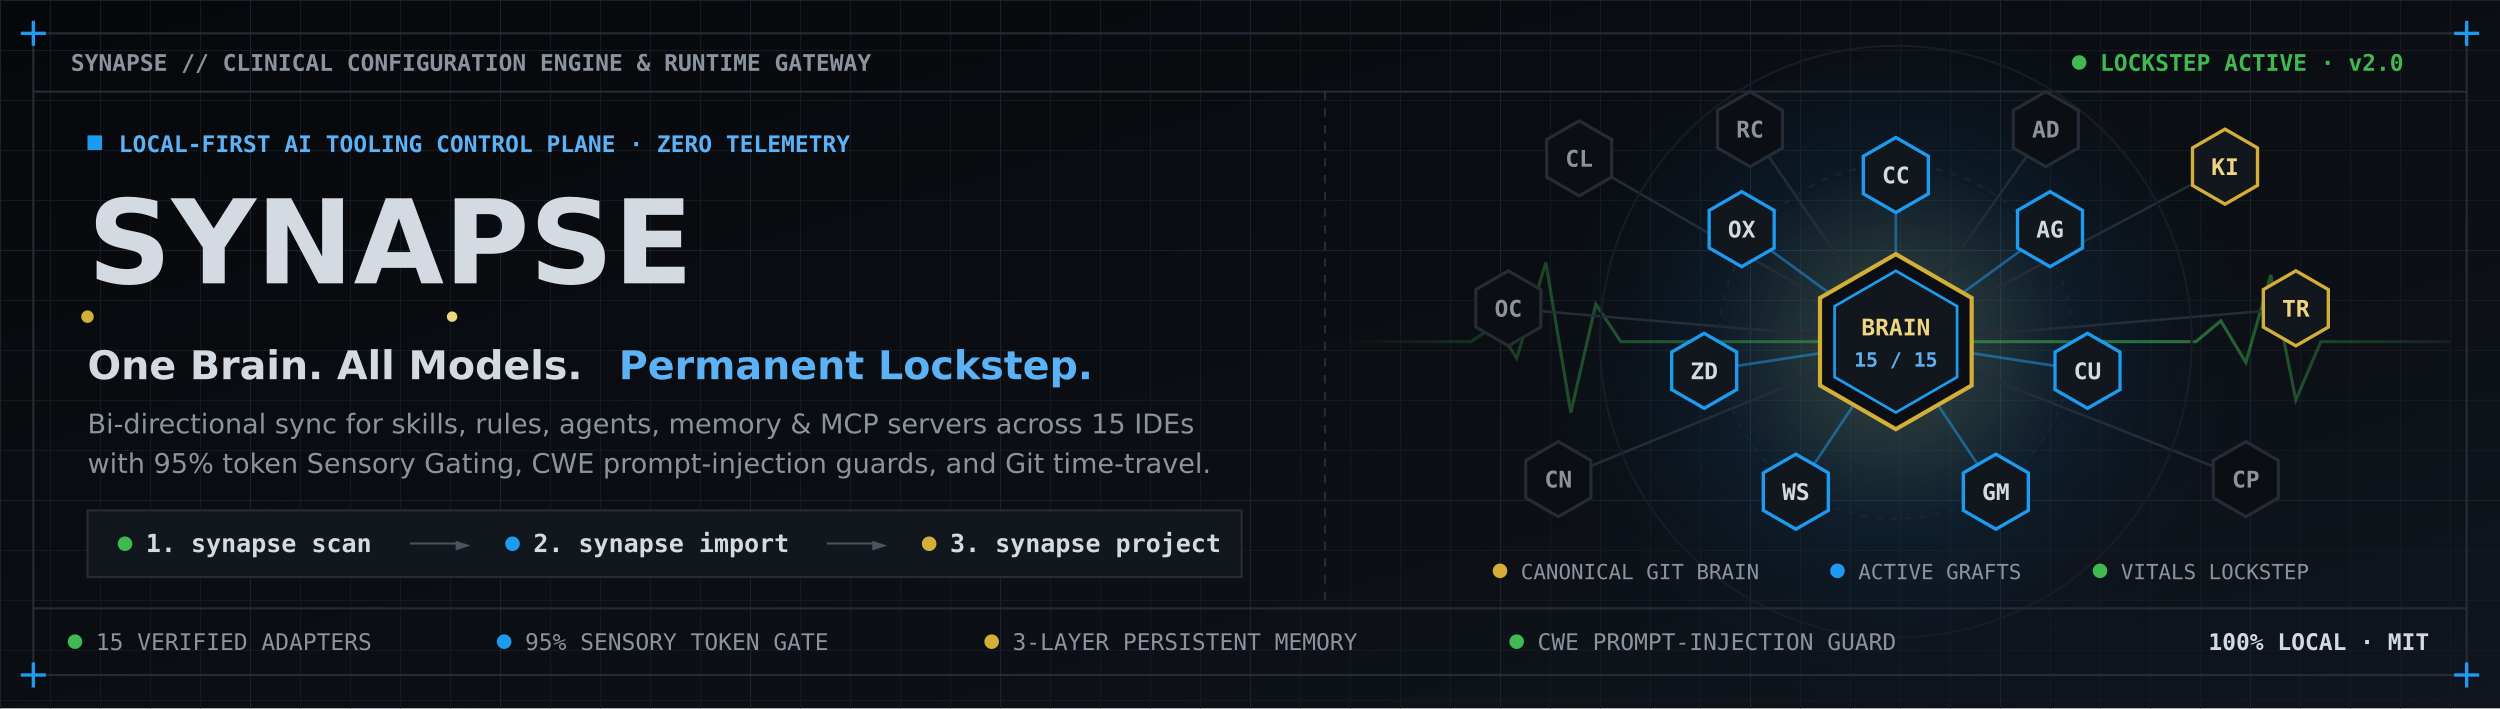
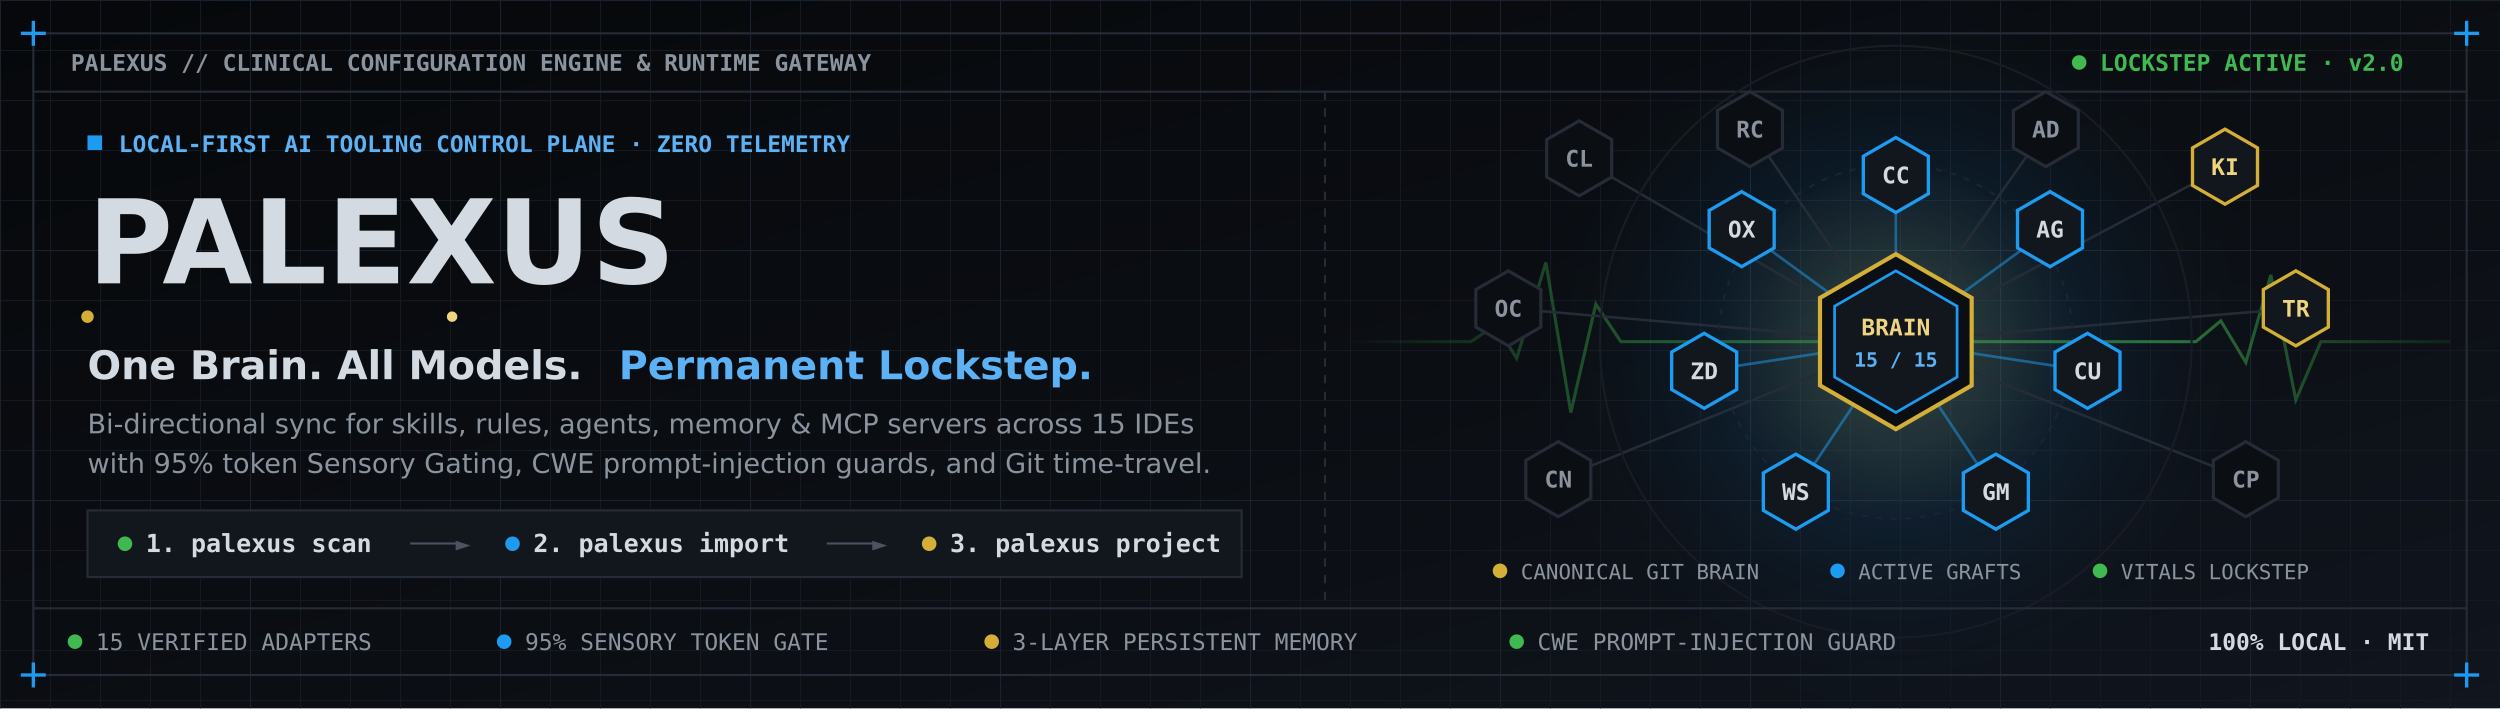
<svg xmlns="http://www.w3.org/2000/svg" width="1200" height="340" viewBox="0 0 1200 340" role="img" aria-labelledby="banner-title banner-desc">
  <defs>
    <linearGradient id="inkBg" x1="0%" y1="0%" x2="100%" y2="100%">
      <stop offset="0%" stop-color="#06080b" />
      <stop offset="55%" stop-color="#0b0e13" />
      <stop offset="100%" stop-color="#10151e" />
    </linearGradient>
    <radialGradient id="hubGlow" cx="50%" cy="50%" r="50%">
      <stop offset="0%" stop-color="#1d9bf0" stop-opacity="0.22" />
      <stop offset="60%" stop-color="#1d9bf0" stop-opacity="0.05" />
      <stop offset="100%" stop-color="#06080b" stop-opacity="0" />
    </radialGradient>
    <radialGradient id="goldGlow" cx="50%" cy="50%" r="50%">
      <stop offset="0%" stop-color="#d4af37" stop-opacity="0.20" />
      <stop offset="100%" stop-color="#d4af37" stop-opacity="0" />
    </radialGradient>
    <linearGradient id="goldRule" x1="0%" y1="0%" x2="100%" y2="0%">
      <stop offset="0%" stop-color="#d4af37" />
      <stop offset="45%" stop-color="#f0d580" />
      <stop offset="100%" stop-color="#8a6d1f" stop-opacity="0.15" />
    </linearGradient>
    <linearGradient id="ekgFade" x1="0%" y1="0%" x2="100%" y2="0%">
      <stop offset="0%" stop-color="#3fb950" stop-opacity="0" />
      <stop offset="20%" stop-color="#3fb950" stop-opacity="0.6" />
      <stop offset="75%" stop-color="#3fb950" stop-opacity="0.95" />
      <stop offset="100%" stop-color="#3fb950" stop-opacity="0.15" />
    </linearGradient>
    <pattern id="minorGrid" width="24" height="24" patternUnits="userSpaceOnUse">
      <path d="M 24 0 L 0 0 0 24" fill="none" stroke="#141922" stroke-width="1" />
    </pattern>
    <pattern id="majorGrid" width="120" height="120" patternUnits="userSpaceOnUse">
      <rect width="120" height="120" fill="url(#minorGrid)" />
      <path d="M 120 0 L 0 0 0 120" fill="none" stroke="#1b222f" stroke-width="1" />
    </pattern>
    <g id="hexNode">
      <polygon points="0,-18 15.6,-9 15.6,9 0,18 -15.6,9 -15.6,-9" fill="#0b0e13" stroke="#262c37" stroke-width="1.5" />
    </g>
    <g id="hexNodeActive">
      <polygon points="0,-18 15.6,-9 15.6,9 0,18 -15.6,9 -15.6,-9" fill="#12161d" stroke="#1d9bf0" stroke-width="1.6" />
    </g>
    <g id="hexNodeNew">
      <polygon points="0,-18 15.6,-9 15.6,9 0,18 -15.6,9 -15.6,-9" fill="#12161d" stroke="#d4af37" stroke-width="1.6" />
    </g>
  </defs>
  <rect width="1200" height="340" fill="url(#inkBg)" />
  <rect width="1200" height="340" fill="url(#majorGrid)" />
  <circle cx="910" cy="166" r="190" fill="url(#hubGlow)" />
  <circle cx="910" cy="166" r="85" fill="url(#goldGlow)" />
  <rect x="16" y="16" width="1168" height="308" fill="none" stroke="#262c37" stroke-width="1" />
  <g stroke="#1d9bf0" stroke-width="1.6">
    <line x1="10" y1="16" x2="22" y2="16" />
    <line x1="16" y1="10" x2="16" y2="22" />
    <line x1="1178" y1="16" x2="1190" y2="16" />
    <line x1="1184" y1="10" x2="1184" y2="22" />
    <line x1="10" y1="324" x2="22" y2="324" />
    <line x1="16" y1="318" x2="16" y2="330" />
    <line x1="1178" y1="324" x2="1190" y2="324" />
    <line x1="1184" y1="318" x2="1184" y2="330" />
  </g>
  <line x1="16" y1="44" x2="1184" y2="44" stroke="#262c37" stroke-width="1" />
  <text x="34" y="34" font-family="DejaVu Sans Mono, JetBrains Mono, monospace" font-size="11" font-weight="bold" fill="#8b949e">
-     SYNAPSE // CLINICAL CONFIGURATION ENGINE &amp; RUNTIME GATEWAY
+     PALEXUS // CLINICAL CONFIGURATION ENGINE &amp; RUNTIME GATEWAY
  </text>
  <circle cx="998" cy="30" r="3.5" fill="#3fb950" />
  <text x="1008" y="34" font-family="DejaVu Sans Mono, JetBrains Mono, monospace" font-size="11" font-weight="bold" fill="#3fb950">
    LOCKSTEP ACTIVE · v2.0
  </text>
  <line x1="636" y1="44" x2="636" y2="292" stroke="#262c37" stroke-width="1" stroke-dasharray="4,4" />
  <g transform="translate(42, 0)">
    <rect x="0" y="65" width="7" height="7" fill="#1d9bf0" />
    <text x="15" y="73" font-family="DejaVu Sans Mono, JetBrains Mono, monospace" font-size="11" font-weight="bold" fill="#5cb2f5">
      LOCAL-FIRST AI TOOLING CONTROL PLANE · ZERO TELEMETRY
    </text>
    <text x="0" y="136" font-family="DejaVu Sans, Inter, Arial Black, sans-serif" font-size="56" font-weight="900" fill="#d4dae2">
-       SYNAPSE
+       PALEXUS
    </text>
    <line x1="0" y1="152" x2="520" y2="152" stroke="url(#goldRule)" stroke-width="2" />
    <circle cx="0" cy="152" r="3" fill="#d4af37" />
    <circle cx="175" cy="152" r="2.5" fill="#f0d580" />
    <text x="0" y="182" font-family="DejaVu Sans, Inter, sans-serif" font-size="19" font-weight="bold" fill="#d4dae2">
      One Brain. All Models.
    </text>
    <text x="255" y="182" font-family="DejaVu Sans, Inter, sans-serif" font-size="19" font-weight="bold" fill="#5cb2f5">
      Permanent Lockstep.
    </text>
    <text x="0" y="208" font-family="DejaVu Sans, Inter, sans-serif" font-size="13" fill="#8b949e">
      Bi-directional sync for skills, rules, agents, memory &amp; MCP servers across 15 IDEs
    </text>
    <text x="0" y="227" font-family="DejaVu Sans, Inter, sans-serif" font-size="13" fill="#8b949e">
      with 95% token Sensory Gating, CWE prompt-injection guards, and Git time-travel.
    </text>
    <g transform="translate(0, 245)">
      <rect x="0" y="0" width="554" height="32" fill="#12161d" stroke="#262c37" stroke-width="1" />
      <circle cx="18" cy="16" r="3.5" fill="#3fb950" />
-       <text x="28" y="20" font-family="DejaVu Sans Mono, JetBrains Mono, monospace" font-size="12" font-weight="bold" fill="#d4dae2">1. synapse scan</text>
+       <text x="28" y="20" font-family="DejaVu Sans Mono, JetBrains Mono, monospace" font-size="12" font-weight="bold" fill="#d4dae2">1. palexus scan</text>
      <text x="155" y="20" font-family="DejaVu Sans Mono, JetBrains Mono, monospace" font-size="12" fill="#4b5361">───►</text>
      <circle cx="204" cy="16" r="3.5" fill="#1d9bf0" />
-       <text x="214" y="20" font-family="DejaVu Sans Mono, JetBrains Mono, monospace" font-size="12" font-weight="bold" fill="#d4dae2">2. synapse import</text>
+       <text x="214" y="20" font-family="DejaVu Sans Mono, JetBrains Mono, monospace" font-size="12" font-weight="bold" fill="#d4dae2">2. palexus import</text>
      <text x="355" y="20" font-family="DejaVu Sans Mono, JetBrains Mono, monospace" font-size="12" fill="#4b5361">───►</text>
      <circle cx="404" cy="16" r="3.5" fill="#d4af37" />
-       <text x="414" y="20" font-family="DejaVu Sans Mono, JetBrains Mono, monospace" font-size="12" font-weight="bold" fill="#d4dae2">3. synapse project</text>
+       <text x="414" y="20" font-family="DejaVu Sans Mono, JetBrains Mono, monospace" font-size="12" font-weight="bold" fill="#d4dae2">3. palexus project</text>
    </g>
  </g>
  <g transform="translate(636, 0)">
    <path d="M 10,164 L 70,164 L 82,156 L 92,172 L 106,126 L 118,198 L 130,146 L 142,164 L 418,164 L 430,154 L 442,174 L 454,132 L 466,192 L 478,164 L 540,164" fill="none" stroke="url(#ekgFade)" stroke-width="1.5" opacity="0.6" />
    <g stroke="#1d9bf0" stroke-width="1.3" opacity="0.5">
      <line x1="274" y1="164" x2="274" y2="84" />
      <line x1="274" y1="164" x2="348" y2="110" />
      <line x1="274" y1="164" x2="366" y2="178" />
      <line x1="274" y1="164" x2="322" y2="236" />
      <line x1="274" y1="164" x2="226" y2="236" />
      <line x1="274" y1="164" x2="182" y2="178" />
      <line x1="274" y1="164" x2="200" y2="110" />
    </g>
    <g stroke="#262c37" stroke-width="1.2">
      <line x1="274" y1="164" x2="122" y2="76" />
      <line x1="274" y1="164" x2="204" y2="62" />
      <line x1="274" y1="164" x2="346" y2="62" />
      <line x1="274" y1="164" x2="432" y2="80" />
      <line x1="274" y1="164" x2="466" y2="148" />
      <line x1="274" y1="164" x2="442" y2="230" />
      <line x1="274" y1="164" x2="112" y2="230" />
      <line x1="274" y1="164" x2="88" y2="148" />
    </g>
    <circle cx="274" cy="164" r="85" fill="none" stroke="#1d2330" stroke-width="1" stroke-dasharray="3,4" />
    <circle cx="274" cy="164" r="142" fill="none" stroke="#171c25" stroke-width="1" />
    <g transform="translate(274, 84)">
      <use href="#hexNodeActive" />
      <text y="4" text-anchor="middle" font-family="DejaVu Sans Mono, JetBrains Mono, monospace" font-size="11" font-weight="bold" fill="#d4dae2">CC</text>
    </g>
    <g transform="translate(348, 110)">
      <use href="#hexNodeActive" />
      <text y="4" text-anchor="middle" font-family="DejaVu Sans Mono, JetBrains Mono, monospace" font-size="11" font-weight="bold" fill="#d4dae2">AG</text>
    </g>
    <g transform="translate(366, 178)">
      <use href="#hexNodeActive" />
      <text y="4" text-anchor="middle" font-family="DejaVu Sans Mono, JetBrains Mono, monospace" font-size="11" font-weight="bold" fill="#d4dae2">CU</text>
    </g>
    <g transform="translate(322, 236)">
      <use href="#hexNodeActive" />
      <text y="4" text-anchor="middle" font-family="DejaVu Sans Mono, JetBrains Mono, monospace" font-size="11" font-weight="bold" fill="#d4dae2">GM</text>
    </g>
    <g transform="translate(226, 236)">
      <use href="#hexNodeActive" />
      <text y="4" text-anchor="middle" font-family="DejaVu Sans Mono, JetBrains Mono, monospace" font-size="11" font-weight="bold" fill="#d4dae2">WS</text>
    </g>
    <g transform="translate(182, 178)">
      <use href="#hexNodeActive" />
      <text y="4" text-anchor="middle" font-family="DejaVu Sans Mono, JetBrains Mono, monospace" font-size="11" font-weight="bold" fill="#d4dae2">ZD</text>
    </g>
    <g transform="translate(200, 110)">
      <use href="#hexNodeActive" />
      <text y="4" text-anchor="middle" font-family="DejaVu Sans Mono, JetBrains Mono, monospace" font-size="11" font-weight="bold" fill="#d4dae2">OX</text>
    </g>
    <g transform="translate(432, 80)">
      <use href="#hexNodeNew" />
      <text y="4" text-anchor="middle" font-family="DejaVu Sans Mono, JetBrains Mono, monospace" font-size="11" font-weight="bold" fill="#f0d580">KI</text>
    </g>
    <g transform="translate(466, 148)">
      <use href="#hexNodeNew" />
      <text y="4" text-anchor="middle" font-family="DejaVu Sans Mono, JetBrains Mono, monospace" font-size="11" font-weight="bold" fill="#f0d580">TR</text>
    </g>
    <g transform="translate(122, 76)">
      <use href="#hexNode" />
      <text y="4" text-anchor="middle" font-family="DejaVu Sans Mono, JetBrains Mono, monospace" font-size="11" font-weight="bold" fill="#8b949e">CL</text>
    </g>
    <g transform="translate(204, 62)">
      <use href="#hexNode" />
      <text y="4" text-anchor="middle" font-family="DejaVu Sans Mono, JetBrains Mono, monospace" font-size="11" font-weight="bold" fill="#8b949e">RC</text>
    </g>
    <g transform="translate(346, 62)">
      <use href="#hexNode" />
      <text y="4" text-anchor="middle" font-family="DejaVu Sans Mono, JetBrains Mono, monospace" font-size="11" font-weight="bold" fill="#8b949e">AD</text>
    </g>
    <g transform="translate(442, 230)">
      <use href="#hexNode" />
      <text y="4" text-anchor="middle" font-family="DejaVu Sans Mono, JetBrains Mono, monospace" font-size="11" font-weight="bold" fill="#8b949e">CP</text>
    </g>
    <g transform="translate(112, 230)">
      <use href="#hexNode" />
      <text y="4" text-anchor="middle" font-family="DejaVu Sans Mono, JetBrains Mono, monospace" font-size="11" font-weight="bold" fill="#8b949e">CN</text>
    </g>
    <g transform="translate(88, 148)">
      <use href="#hexNode" />
      <text y="4" text-anchor="middle" font-family="DejaVu Sans Mono, JetBrains Mono, monospace" font-size="11" font-weight="bold" fill="#8b949e">OC</text>
    </g>
    <g transform="translate(274, 164)">
      <polygon points="0,-42 36.4,-21 36.4,21 0,42 -36.4,21 -36.4,-21" fill="#0b0e13" stroke="#d4af37" stroke-width="2" />
      <polygon points="0,-34 29.4,-17 29.4,17 0,34 -29.4,17 -29.4,-17" fill="#12161d" stroke="#1d9bf0" stroke-width="1.3" />
      <text y="-3" text-anchor="middle" font-family="DejaVu Sans Mono, JetBrains Mono, monospace" font-size="11" font-weight="bold" fill="#f0d580">BRAIN</text>
      <text y="12" text-anchor="middle" font-family="DejaVu Sans Mono, JetBrains Mono, monospace" font-size="9.5" font-weight="bold" fill="#5cb2f5">15 / 15</text>
    </g>
    <circle cx="84" cy="274" r="3.5" fill="#d4af37" />
    <text x="94" y="278" font-family="DejaVu Sans Mono, JetBrains Mono, monospace" font-size="10" fill="#8b949e">CANONICAL GIT BRAIN</text>
    <circle cx="246" cy="274" r="3.5" fill="#1d9bf0" />
    <text x="256" y="278" font-family="DejaVu Sans Mono, JetBrains Mono, monospace" font-size="10" fill="#8b949e">ACTIVE GRAFTS</text>
    <circle cx="372" cy="274" r="3.5" fill="#3fb950" />
    <text x="382" y="278" font-family="DejaVu Sans Mono, JetBrains Mono, monospace" font-size="10" fill="#8b949e">VITALS LOCKSTEP</text>
  </g>
  <line x1="16" y1="292" x2="1184" y2="292" stroke="#262c37" stroke-width="1" />
  <g font-family="DejaVu Sans Mono, JetBrains Mono, monospace" font-size="11" fill="#8b949e">
    <circle cx="36" cy="308" r="3.5" fill="#3fb950" />
    <text x="46" y="312">15 VERIFIED ADAPTERS</text>
    <circle cx="242" cy="308" r="3.5" fill="#1d9bf0" />
    <text x="252" y="312">95% SENSORY TOKEN GATE</text>
    <circle cx="476" cy="308" r="3.5" fill="#d4af37" />
    <text x="486" y="312">3-LAYER PERSISTENT MEMORY</text>
    <circle cx="728" cy="308" r="3.5" fill="#3fb950" />
    <text x="738" y="312">CWE PROMPT-INJECTION GUARD</text>
    <text x="1166" y="312" text-anchor="end" font-weight="bold" fill="#d4dae2">100% LOCAL · MIT</text>
  </g>
</svg>
